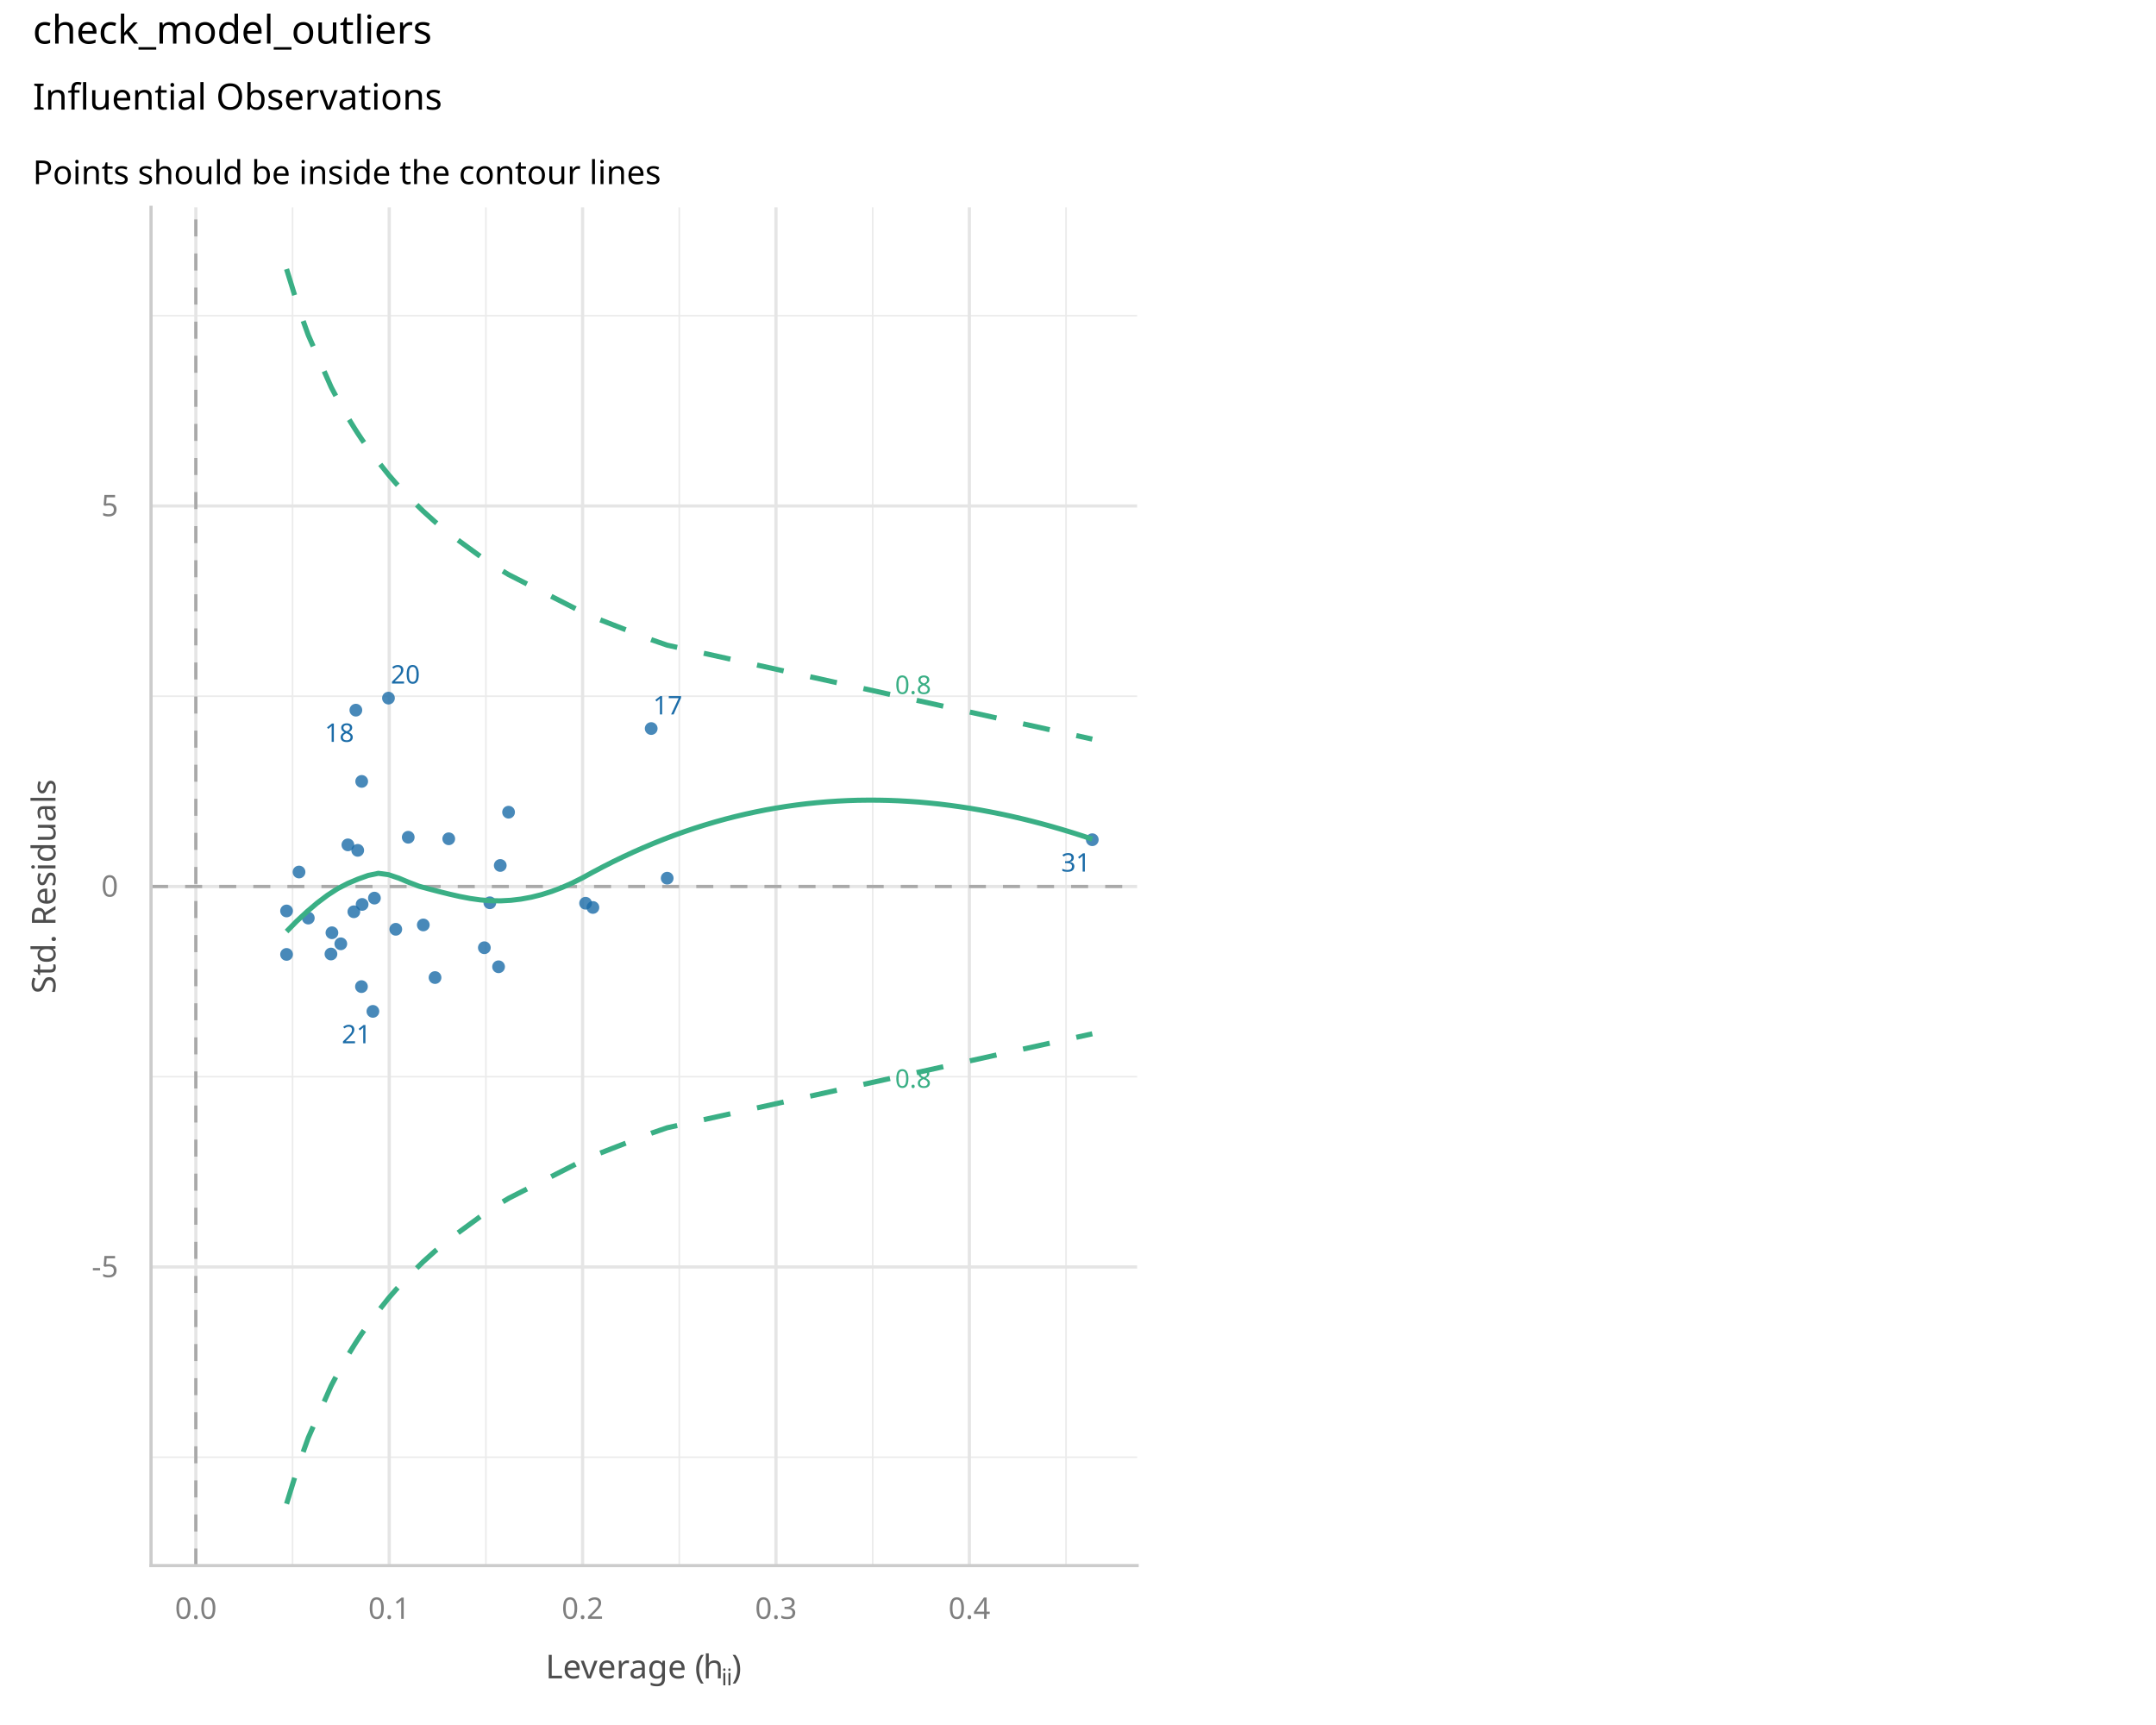
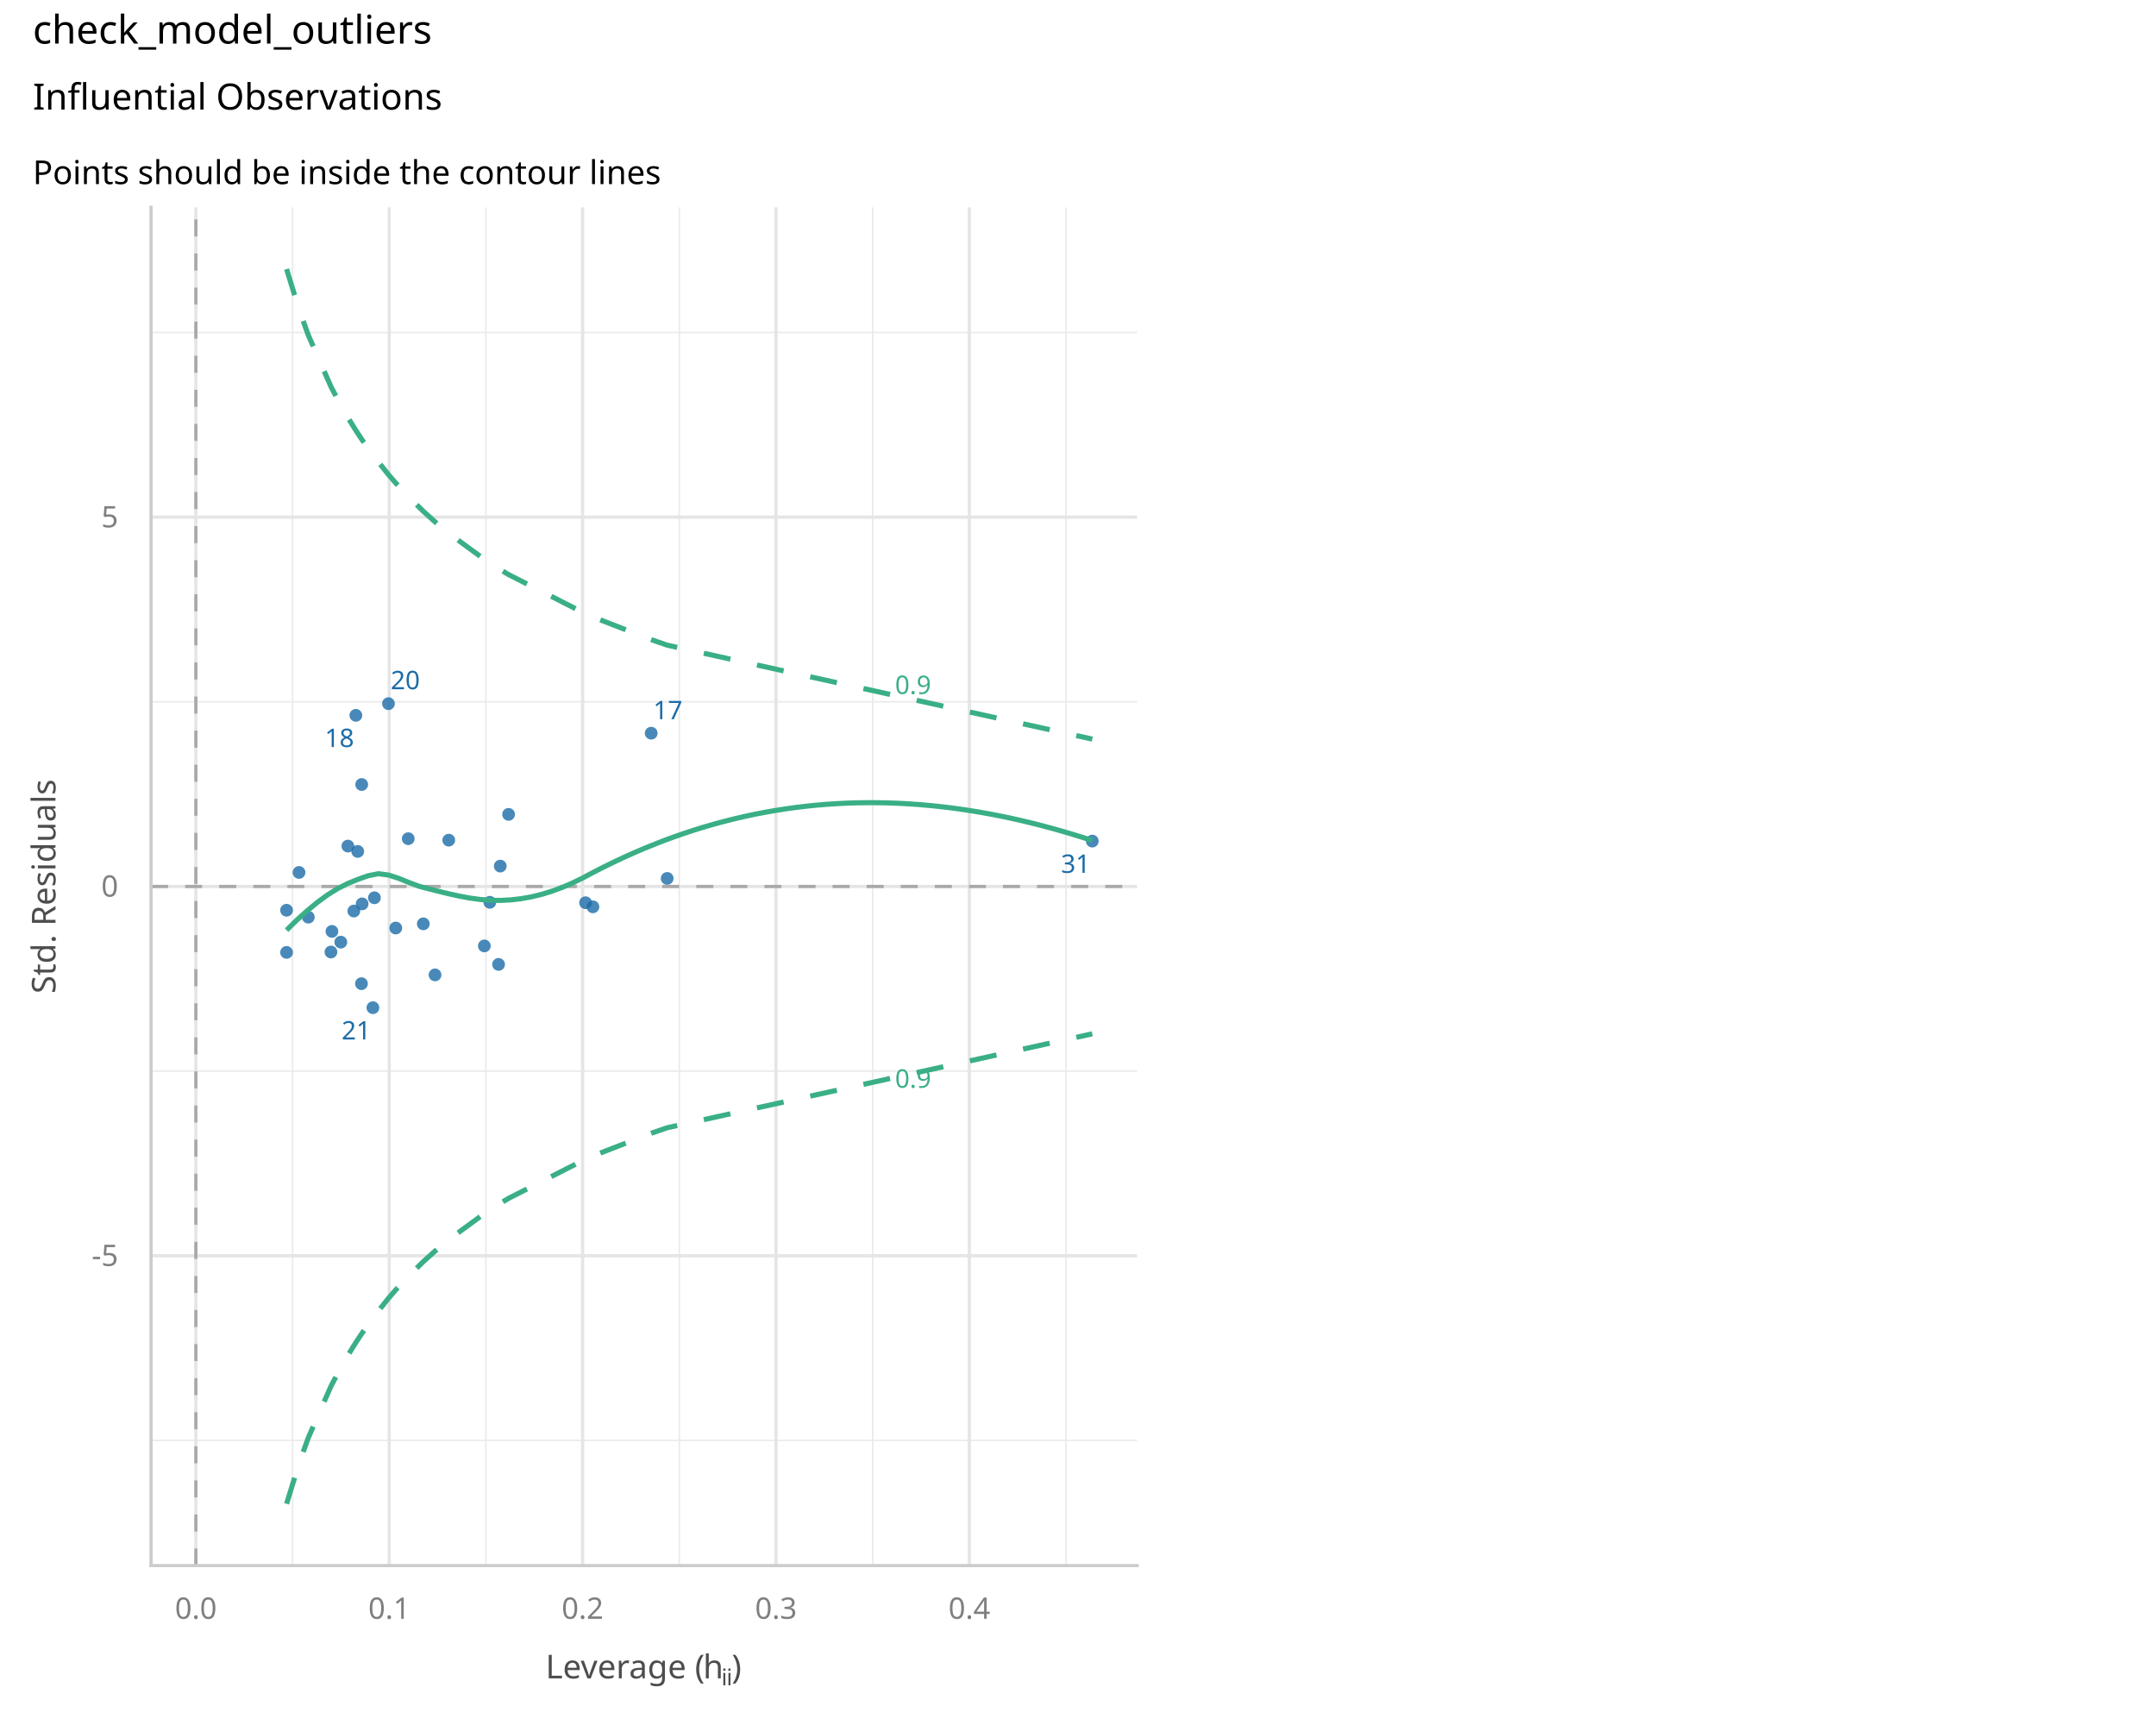
<svg xmlns="http://www.w3.org/2000/svg" class="svglite" data-engine-version="2.0" width="720.00pt" height="576.00pt" viewBox="0 0 720.00 576.00">
  <defs>
    <style type="text/css">
    .svglite line, .svglite polyline, .svglite polygon, .svglite path, .svglite rect, .svglite circle {
      fill: none;
      stroke: #000000;
      stroke-linecap: round;
      stroke-linejoin: round;
      stroke-miterlimit: 10.00;
    }
  </style>
  </defs>
  <rect width="100%" height="100%" style="stroke: none; fill: #FFFFFF;" />
  <defs>
    <clipPath id="cpMC4wMHw3MjAuMDB8MC4wMHw1NzYuMDA=">
      <rect x="0.00" y="0.00" width="720.00" height="576.00" />
    </clipPath>
  </defs>
  <g clip-path="url(#cpMC4wMHw3MjAuMDB8MC4wMHw1NzYuMDA=)">
    <rect x="0" y="0.00" width="720.00" height="576.00" style="stroke-width: 1.07; stroke: #FFFFFF; fill: #FFFFFF;" />
  </g>
  <defs>
    <clipPath id="cpNTAuNDR8NzE0LjUyfDY5LjIzfDUyMi43Nw==">
      <rect x="50.44" y="69.23" width="664.08" height="453.54" />
    </clipPath>
  </defs>
  <g clip-path="url(#cpNTAuNDR8NzE0LjUyfDY5LjIzfDUyMi43Nw==)">
</g>
  <g clip-path="url(#cpMC4wMHw3MjAuMDB8MC4wMHw1NzYuMDA=)">
</g>
  <defs>
    <clipPath id="cpNS40OHwzODUuMjJ8MjIuNzh8NTcwLjUy">
      <rect x="5.48" y="22.78" width="379.74" height="547.74" />
    </clipPath>
  </defs>
  <g clip-path="url(#cpNS40OHwzODUuMjJ8MjIuNzh8NTcwLjUy)">
    <rect x="5.48" y="22.78" width="379.74" height="547.74" style="stroke-width: 1.07; stroke: #FFFFFF; fill: #FFFFFF;" />
  </g>
  <g clip-path="url(#cpMC4wMHw3MjAuMDB8MC4wMHw1NzYuMDA=)">
</g>
  <defs>
    <clipPath id="cpNTAuNDR8Mzc5Ljc0fDY5LjIzfDUyMi43Nw==">
      <rect x="50.44" y="69.23" width="329.30" height="453.54" />
    </clipPath>
  </defs>
  <g clip-path="url(#cpNTAuNDR8Mzc5Ljc0fDY5LjIzfDUyMi43Nw==)">
    <rect x="50.44" y="69.23" width="329.30" height="453.54" style="stroke-width: 1.07; stroke: none; fill: #FFFFFF;" />
-     <polyline points="50.44,486.58 379.74,486.58 " style="stroke-width: 0.53; stroke: #EBEBEB; stroke-linecap: butt;" />
-     <polyline points="50.44,359.53 379.74,359.53 " style="stroke-width: 0.53; stroke: #EBEBEB; stroke-linecap: butt;" />
-     <polyline points="50.44,232.47 379.74,232.47 " style="stroke-width: 0.53; stroke: #EBEBEB; stroke-linecap: butt;" />
-     <polyline points="50.44,105.42 379.74,105.42 " style="stroke-width: 0.53; stroke: #EBEBEB; stroke-linecap: butt;" />
+     <polyline points="50.44,480.97 379.74,480.97 " style="stroke-width: 0.53; stroke: #EBEBEB; stroke-linecap: butt;" />
+     <polyline points="50.44,357.66 379.74,357.66 " style="stroke-width: 0.53; stroke: #EBEBEB; stroke-linecap: butt;" />
+     <polyline points="50.44,234.34 379.74,234.34 " style="stroke-width: 0.53; stroke: #EBEBEB; stroke-linecap: butt;" />
+     <polyline points="50.44,111.03 379.74,111.03 " style="stroke-width: 0.53; stroke: #EBEBEB; stroke-linecap: butt;" />
    <polyline points="97.70,522.77 97.70,69.23 " style="stroke-width: 0.53; stroke: #EBEBEB; stroke-linecap: butt;" />
    <polyline points="162.27,522.77 162.27,69.23 " style="stroke-width: 0.53; stroke: #EBEBEB; stroke-linecap: butt;" />
    <polyline points="226.85,522.77 226.85,69.23 " style="stroke-width: 0.53; stroke: #EBEBEB; stroke-linecap: butt;" />
    <polyline points="291.43,522.77 291.43,69.23 " style="stroke-width: 0.53; stroke: #EBEBEB; stroke-linecap: butt;" />
    <polyline points="356.01,522.77 356.01,69.23 " style="stroke-width: 0.53; stroke: #EBEBEB; stroke-linecap: butt;" />
-     <polyline points="50.44,423.05 379.74,423.05 " style="stroke-width: 1.07; stroke: #E5E5E5; stroke-linecap: butt;" />
+     <polyline points="50.44,419.32 379.74,419.32 " style="stroke-width: 1.07; stroke: #E5E5E5; stroke-linecap: butt;" />
    <polyline points="50.44,296.00 379.74,296.00 " style="stroke-width: 1.07; stroke: #E5E5E5; stroke-linecap: butt;" />
-     <polyline points="50.44,168.95 379.74,168.95 " style="stroke-width: 1.07; stroke: #E5E5E5; stroke-linecap: butt;" />
+     <polyline points="50.44,172.68 379.74,172.68 " style="stroke-width: 1.07; stroke: #E5E5E5; stroke-linecap: butt;" />
    <polyline points="65.41,522.77 65.41,69.23 " style="stroke-width: 1.07; stroke: #E5E5E5; stroke-linecap: butt;" />
    <polyline points="129.98,522.77 129.98,69.23 " style="stroke-width: 1.07; stroke: #E5E5E5; stroke-linecap: butt;" />
    <polyline points="194.56,522.77 194.56,69.23 " style="stroke-width: 1.07; stroke: #E5E5E5; stroke-linecap: butt;" />
    <polyline points="259.14,522.77 259.14,69.23 " style="stroke-width: 1.07; stroke: #E5E5E5; stroke-linecap: butt;" />
    <polyline points="323.72,522.77 323.72,69.23 " style="stroke-width: 1.07; stroke: #E5E5E5; stroke-linecap: butt;" />
-     <circle cx="113.81" cy="315.15" r="2.13" style="stroke-width: 0.00; stroke: none; fill: #1B6CA8; fill-opacity: 0.80;" />
-     <circle cx="102.96" cy="306.56" r="2.13" style="stroke-width: 0.00; stroke: none; fill: #1B6CA8; fill-opacity: 0.80;" />
-     <circle cx="120.71" cy="329.44" r="2.13" style="stroke-width: 0.00; stroke: none; fill: #1B6CA8; fill-opacity: 0.80;" />
-     <circle cx="99.86" cy="291.18" r="2.13" style="stroke-width: 0.00; stroke: none; fill: #1B6CA8; fill-opacity: 0.80;" />
-     <circle cx="136.33" cy="279.57" r="2.13" style="stroke-width: 0.00; stroke: none; fill: #1B6CA8; fill-opacity: 0.80;" />
-     <circle cx="110.52" cy="318.56" r="2.13" style="stroke-width: 0.00; stroke: none; fill: #1B6CA8; fill-opacity: 0.80;" />
-     <circle cx="141.36" cy="308.85" r="2.13" style="stroke-width: 0.00; stroke: none; fill: #1B6CA8; fill-opacity: 0.80;" />
-     <circle cx="167.06" cy="288.99" r="2.13" style="stroke-width: 0.00; stroke: none; fill: #1B6CA8; fill-opacity: 0.80;" />
-     <circle cx="163.58" cy="301.45" r="2.13" style="stroke-width: 0.00; stroke: none; fill: #1B6CA8; fill-opacity: 0.80;" />
-     <circle cx="95.70" cy="304.18" r="2.13" style="stroke-width: 0.00; stroke: none; fill: #1B6CA8; fill-opacity: 0.80;" />
-     <circle cx="95.70" cy="318.69" r="2.13" style="stroke-width: 0.00; stroke: none; fill: #1B6CA8; fill-opacity: 0.80;" />
-     <circle cx="116.18" cy="282.11" r="2.13" style="stroke-width: 0.00; stroke: none; fill: #1B6CA8; fill-opacity: 0.80;" />
-     <circle cx="119.46" cy="283.94" r="2.13" style="stroke-width: 0.00; stroke: none; fill: #1B6CA8; fill-opacity: 0.80;" />
-     <circle cx="118.17" cy="304.45" r="2.13" style="stroke-width: 0.00; stroke: none; fill: #1B6CA8; fill-opacity: 0.80;" />
-     <circle cx="195.56" cy="301.60" r="2.13" style="stroke-width: 0.00; stroke: none; fill: #1B6CA8; fill-opacity: 0.80;" />
-     <circle cx="222.81" cy="293.24" r="2.13" style="stroke-width: 0.00; stroke: none; fill: #1B6CA8; fill-opacity: 0.80;" />
-     <circle cx="217.47" cy="243.27" r="2.13" style="stroke-width: 0.00; stroke: none; fill: #1B6CA8; fill-opacity: 0.80;" />
-     <circle cx="118.84" cy="237.13" r="2.13" style="stroke-width: 0.00; stroke: none; fill: #1B6CA8; fill-opacity: 0.80;" />
-     <circle cx="149.86" cy="280.08" r="2.13" style="stroke-width: 0.00; stroke: none; fill: #1B6CA8; fill-opacity: 0.80;" />
-     <circle cx="129.73" cy="233.11" r="2.13" style="stroke-width: 0.00; stroke: none; fill: #1B6CA8; fill-opacity: 0.80;" />
-     <circle cx="124.53" cy="337.71" r="2.13" style="stroke-width: 0.00; stroke: none; fill: #1B6CA8; fill-opacity: 0.80;" />
-     <circle cx="161.75" cy="316.46" r="2.13" style="stroke-width: 0.00; stroke: none; fill: #1B6CA8; fill-opacity: 0.80;" />
-     <circle cx="166.50" cy="322.82" r="2.13" style="stroke-width: 0.00; stroke: none; fill: #1B6CA8; fill-opacity: 0.80;" />
-     <circle cx="132.17" cy="310.30" r="2.13" style="stroke-width: 0.00; stroke: none; fill: #1B6CA8; fill-opacity: 0.80;" />
-     <circle cx="120.79" cy="260.92" r="2.13" style="stroke-width: 0.00; stroke: none; fill: #1B6CA8; fill-opacity: 0.80;" />
-     <circle cx="125.04" cy="299.89" r="2.13" style="stroke-width: 0.00; stroke: none; fill: #1B6CA8; fill-opacity: 0.80;" />
-     <circle cx="120.93" cy="302.00" r="2.13" style="stroke-width: 0.00; stroke: none; fill: #1B6CA8; fill-opacity: 0.80;" />
-     <circle cx="169.84" cy="271.20" r="2.13" style="stroke-width: 0.00; stroke: none; fill: #1B6CA8; fill-opacity: 0.80;" />
-     <circle cx="198.00" cy="303.01" r="2.13" style="stroke-width: 0.00; stroke: none; fill: #1B6CA8; fill-opacity: 0.80;" />
-     <circle cx="110.85" cy="311.46" r="2.13" style="stroke-width: 0.00; stroke: none; fill: #1B6CA8; fill-opacity: 0.80;" />
-     <circle cx="364.77" cy="280.39" r="2.13" style="stroke-width: 0.00; stroke: none; fill: #1B6CA8; fill-opacity: 0.80;" />
-     <circle cx="145.28" cy="326.42" r="2.13" style="stroke-width: 0.00; stroke: none; fill: #1B6CA8; fill-opacity: 0.80;" />
+     <circle cx="113.81" cy="314.59" r="2.13" style="stroke-width: 0.00; stroke: none; fill: #1B6CA8; fill-opacity: 0.80;" />
+     <circle cx="102.96" cy="306.25" r="2.13" style="stroke-width: 0.00; stroke: none; fill: #1B6CA8; fill-opacity: 0.80;" />
+     <circle cx="120.71" cy="328.46" r="2.13" style="stroke-width: 0.00; stroke: none; fill: #1B6CA8; fill-opacity: 0.80;" />
+     <circle cx="99.86" cy="291.32" r="2.13" style="stroke-width: 0.00; stroke: none; fill: #1B6CA8; fill-opacity: 0.80;" />
+     <circle cx="136.33" cy="280.05" r="2.13" style="stroke-width: 0.00; stroke: none; fill: #1B6CA8; fill-opacity: 0.80;" />
+     <circle cx="110.52" cy="317.89" r="2.13" style="stroke-width: 0.00; stroke: none; fill: #1B6CA8; fill-opacity: 0.80;" />
+     <circle cx="141.36" cy="308.48" r="2.13" style="stroke-width: 0.00; stroke: none; fill: #1B6CA8; fill-opacity: 0.80;" />
+     <circle cx="167.06" cy="289.20" r="2.13" style="stroke-width: 0.00; stroke: none; fill: #1B6CA8; fill-opacity: 0.80;" />
+     <circle cx="163.58" cy="301.29" r="2.13" style="stroke-width: 0.00; stroke: none; fill: #1B6CA8; fill-opacity: 0.80;" />
+     <circle cx="95.70" cy="303.94" r="2.13" style="stroke-width: 0.00; stroke: none; fill: #1B6CA8; fill-opacity: 0.80;" />
+     <circle cx="95.70" cy="318.02" r="2.13" style="stroke-width: 0.00; stroke: none; fill: #1B6CA8; fill-opacity: 0.80;" />
+     <circle cx="116.18" cy="282.52" r="2.13" style="stroke-width: 0.00; stroke: none; fill: #1B6CA8; fill-opacity: 0.80;" />
+     <circle cx="119.46" cy="284.30" r="2.13" style="stroke-width: 0.00; stroke: none; fill: #1B6CA8; fill-opacity: 0.80;" />
+     <circle cx="118.17" cy="304.21" r="2.13" style="stroke-width: 0.00; stroke: none; fill: #1B6CA8; fill-opacity: 0.80;" />
+     <circle cx="195.56" cy="301.43" r="2.13" style="stroke-width: 0.00; stroke: none; fill: #1B6CA8; fill-opacity: 0.80;" />
+     <circle cx="222.81" cy="293.32" r="2.13" style="stroke-width: 0.00; stroke: none; fill: #1B6CA8; fill-opacity: 0.80;" />
+     <circle cx="217.47" cy="244.82" r="2.13" style="stroke-width: 0.00; stroke: none; fill: #1B6CA8; fill-opacity: 0.80;" />
+     <circle cx="118.84" cy="238.86" r="2.13" style="stroke-width: 0.00; stroke: none; fill: #1B6CA8; fill-opacity: 0.80;" />
+     <circle cx="149.86" cy="280.54" r="2.13" style="stroke-width: 0.00; stroke: none; fill: #1B6CA8; fill-opacity: 0.80;" />
+     <circle cx="129.73" cy="234.96" r="2.13" style="stroke-width: 0.00; stroke: none; fill: #1B6CA8; fill-opacity: 0.80;" />
+     <circle cx="124.53" cy="336.48" r="2.13" style="stroke-width: 0.00; stroke: none; fill: #1B6CA8; fill-opacity: 0.80;" />
+     <circle cx="161.75" cy="315.86" r="2.13" style="stroke-width: 0.00; stroke: none; fill: #1B6CA8; fill-opacity: 0.80;" />
+     <circle cx="166.50" cy="322.03" r="2.13" style="stroke-width: 0.00; stroke: none; fill: #1B6CA8; fill-opacity: 0.80;" />
+     <circle cx="132.17" cy="309.88" r="2.13" style="stroke-width: 0.00; stroke: none; fill: #1B6CA8; fill-opacity: 0.80;" />
+     <circle cx="120.79" cy="261.96" r="2.13" style="stroke-width: 0.00; stroke: none; fill: #1B6CA8; fill-opacity: 0.80;" />
+     <circle cx="125.04" cy="299.78" r="2.13" style="stroke-width: 0.00; stroke: none; fill: #1B6CA8; fill-opacity: 0.80;" />
+     <circle cx="120.93" cy="301.82" r="2.13" style="stroke-width: 0.00; stroke: none; fill: #1B6CA8; fill-opacity: 0.80;" />
+     <circle cx="169.84" cy="271.93" r="2.13" style="stroke-width: 0.00; stroke: none; fill: #1B6CA8; fill-opacity: 0.80;" />
+     <circle cx="198.00" cy="302.80" r="2.13" style="stroke-width: 0.00; stroke: none; fill: #1B6CA8; fill-opacity: 0.80;" />
+     <circle cx="110.85" cy="311.00" r="2.13" style="stroke-width: 0.00; stroke: none; fill: #1B6CA8; fill-opacity: 0.80;" />
+     <circle cx="364.77" cy="280.85" r="2.13" style="stroke-width: 0.00; stroke: none; fill: #1B6CA8; fill-opacity: 0.80;" />
+     <circle cx="145.28" cy="325.53" r="2.13" style="stroke-width: 0.00; stroke: none; fill: #1B6CA8; fill-opacity: 0.80;" />
    <line x1="65.41" y1="522.77" x2="65.41" y2="69.23" style="stroke-width: 1.07; stroke: #A9A9A9; stroke-dasharray: 5.69,5.69; stroke-linecap: butt;" />
    <line x1="50.44" y1="296.00" x2="379.74" y2="296.00" style="stroke-width: 1.07; stroke: #A9A9A9; stroke-dasharray: 5.69,5.69; stroke-linecap: butt;" />
-     <polyline points="95.70,311.04 99.11,307.57 102.52,304.41 105.92,301.52 109.33,298.95 112.73,296.75 116.14,294.98 119.55,293.54 122.95,292.32 126.36,291.61 129.76,292.07 133.17,293.22 136.57,294.64 139.98,295.94 143.39,296.87 146.79,297.75 150.20,298.59 153.60,299.36 157.01,300.01 160.42,300.49 163.82,300.76 167.23,300.80 170.63,300.62 174.04,300.21 177.45,299.58 180.85,298.73 184.26,297.65 187.66,296.37 191.07,294.86 194.48,293.15 197.88,291.28 201.29,289.48 204.69,287.75 208.10,286.10 211.50,284.52 214.91,283.02 218.32,281.58 221.72,280.22 225.13,278.93 228.53,277.71 231.94,276.56 235.35,275.48 238.75,274.47 242.16,273.52 245.56,272.65 248.97,271.84 252.38,271.10 255.78,270.42 259.19,269.82 262.59,269.27 266.00,268.79 269.41,268.37 272.81,268.02 276.22,267.73 279.62,267.50 283.03,267.33 286.44,267.22 289.84,267.18 293.25,267.19 296.65,267.26 300.06,267.39 303.46,267.58 306.87,267.82 310.28,268.13 313.68,268.48 317.09,268.90 320.49,269.37 323.90,269.89 327.31,270.47 330.71,271.10 334.12,271.78 337.52,272.51 340.93,273.30 344.34,274.14 347.74,275.02 351.15,275.96 354.55,276.95 357.96,277.98 361.37,279.07 364.77,280.20 " style="stroke-width: 1.71; stroke: #3AAF85; stroke-linecap: butt;" />
-     <text x="222.97" y="238.55" text-anchor="middle" style="font-size: 8.54px; fill: #1B6CA8; font-family: sans;" textLength="9.50px" lengthAdjust="spacingAndGlyphs">17</text>
-     <text x="135.38" y="228.25" text-anchor="middle" style="font-size: 8.54px; fill: #1B6CA8; font-family: sans;" textLength="9.50px" lengthAdjust="spacingAndGlyphs">20</text>
-     <text x="113.34" y="247.71" text-anchor="middle" style="font-size: 8.54px; fill: #1B6CA8; font-family: sans;" textLength="9.50px" lengthAdjust="spacingAndGlyphs">18</text>
-     <text x="359.26" y="291.04" text-anchor="middle" style="font-size: 8.54px; fill: #1B6CA8; font-family: sans;" textLength="9.50px" lengthAdjust="spacingAndGlyphs">31</text>
-     <text x="119.01" y="348.37" text-anchor="middle" style="font-size: 8.54px; fill: #1B6CA8; font-family: sans;" textLength="9.50px" lengthAdjust="spacingAndGlyphs">21</text>
+     <polyline points="95.70,310.59 99.11,307.23 102.52,304.17 105.92,301.35 109.33,298.86 112.73,296.73 116.14,295.01 119.55,293.62 122.95,292.42 126.36,291.74 129.76,292.19 133.17,293.30 136.57,294.68 139.98,295.95 143.39,296.84 146.79,297.70 150.20,298.52 153.60,299.26 157.01,299.89 160.42,300.35 163.82,300.62 167.23,300.66 170.63,300.48 174.04,300.08 177.45,299.47 180.85,298.64 184.26,297.61 187.66,296.36 191.07,294.90 194.48,293.23 197.88,291.42 201.29,289.67 204.69,288.00 208.10,286.39 211.50,284.86 214.91,283.40 218.32,282.01 221.72,280.68 225.13,279.43 228.53,278.25 231.94,277.13 235.35,276.08 238.75,275.10 242.16,274.19 245.56,273.34 248.97,272.55 252.38,271.83 255.78,271.18 259.19,270.59 262.59,270.06 266.00,269.59 269.41,269.18 272.81,268.84 276.22,268.56 279.62,268.34 283.03,268.17 286.44,268.07 289.84,268.02 293.25,268.04 296.65,268.10 300.06,268.23 303.46,268.41 306.87,268.65 310.28,268.95 313.68,269.29 317.09,269.69 320.49,270.15 323.90,270.66 327.31,271.22 330.71,271.83 334.12,272.49 337.52,273.20 340.93,273.97 344.34,274.78 347.74,275.64 351.15,276.55 354.55,277.51 357.96,278.51 361.37,279.56 364.77,280.66 " style="stroke-width: 1.71; stroke: #3AAF85; stroke-linecap: butt;" />
+     <text x="223.03" y="240.15" text-anchor="middle" style="font-size: 8.54px; fill: #1B6CA8; font-family: sans;" textLength="9.50px" lengthAdjust="spacingAndGlyphs">17</text>
+     <text x="135.35" y="230.15" text-anchor="middle" style="font-size: 8.54px; fill: #1B6CA8; font-family: sans;" textLength="9.50px" lengthAdjust="spacingAndGlyphs">20</text>
+     <text x="113.35" y="249.44" text-anchor="middle" style="font-size: 8.54px; fill: #1B6CA8; font-family: sans;" textLength="9.50px" lengthAdjust="spacingAndGlyphs">18</text>
+     <text x="359.20" y="291.46" text-anchor="middle" style="font-size: 8.54px; fill: #1B6CA8; font-family: sans;" textLength="9.50px" lengthAdjust="spacingAndGlyphs">31</text>
+     <text x="118.95" y="347.10" text-anchor="middle" style="font-size: 8.54px; fill: #1B6CA8; font-family: sans;" textLength="9.50px" lengthAdjust="spacingAndGlyphs">21</text>
    <polyline points="95.70,89.85 95.70,89.85 99.86,103.32 102.96,111.93 110.52,129.10 110.85,129.76 113.81,135.32 116.18,139.43 118.17,142.65 118.84,143.71 119.46,144.67 120.71,146.54 120.79,146.66 120.93,146.87 124.53,151.93 125.04,152.60 129.73,158.49 132.17,161.31 136.33,165.78 141.36,170.72 145.28,174.25 149.86,178.08 161.75,186.77 163.58,187.97 166.50,189.83 167.06,190.18 169.84,191.86 195.56,204.96 198.00,206.02 217.47,213.58 222.81,215.43 364.77,246.80 " style="stroke-width: 1.71; stroke: #3AAF85; stroke-dasharray: 9.10,9.10; stroke-linecap: butt;" />
    <polyline points="95.70,502.15 95.70,502.15 99.86,488.68 102.96,480.07 110.52,462.89 110.85,462.24 113.81,456.68 116.18,452.57 118.17,449.35 118.84,448.29 119.46,447.33 120.71,445.46 120.79,445.34 120.93,445.13 124.53,440.07 125.04,439.40 129.73,433.51 132.17,430.69 136.33,426.22 141.36,421.28 145.28,417.75 149.86,413.92 161.75,405.23 163.58,404.03 166.50,402.17 167.06,401.82 169.84,400.14 195.56,387.04 198.00,385.98 217.47,378.41 222.81,376.57 364.77,345.20 " style="stroke-width: 1.71; stroke: #3AAF85; stroke-dasharray: 9.10,9.10; stroke-linecap: butt;" />
-     <text x="310.96" y="231.73" text-anchor="end" style="font-size: 8.54px; fill: #3AAF85; font-family: sans;" textLength="11.87px" lengthAdjust="spacingAndGlyphs">0.8</text>
-     <text x="310.96" y="363.21" text-anchor="end" style="font-size: 8.54px; fill: #3AAF85; font-family: sans;" textLength="11.87px" lengthAdjust="spacingAndGlyphs">0.8</text>
+     <text x="310.96" y="231.73" text-anchor="end" style="font-size: 8.54px; fill: #3AAF85; font-family: sans;" textLength="11.87px" lengthAdjust="spacingAndGlyphs">0.9</text>
+     <text x="310.96" y="363.21" text-anchor="end" style="font-size: 8.54px; fill: #3AAF85; font-family: sans;" textLength="11.87px" lengthAdjust="spacingAndGlyphs">0.9</text>
  </g>
  <g clip-path="url(#cpMC4wMHw3MjAuMDB8MC4wMHw1NzYuMDA=)">
    <polyline points="50.44,522.77 50.44,69.23 " style="stroke-width: 1.07; stroke: #CCCCCC; stroke-linecap: square;" />
-     <text x="39.48" y="426.46" text-anchor="end" style="font-size: 9.90px; fill: #7F7F7F; font-family: sans;" textLength="8.80px" lengthAdjust="spacingAndGlyphs">-5</text>
+     <text x="39.48" y="422.72" text-anchor="end" style="font-size: 9.90px; fill: #7F7F7F; font-family: sans;" textLength="8.80px" lengthAdjust="spacingAndGlyphs">-5</text>
    <text x="39.48" y="299.41" text-anchor="end" style="font-size: 9.90px; fill: #7F7F7F; font-family: sans;" textLength="5.51px" lengthAdjust="spacingAndGlyphs">0</text>
-     <text x="39.48" y="172.35" text-anchor="end" style="font-size: 9.90px; fill: #7F7F7F; font-family: sans;" textLength="5.51px" lengthAdjust="spacingAndGlyphs">5</text>
+     <text x="39.48" y="176.09" text-anchor="end" style="font-size: 9.90px; fill: #7F7F7F; font-family: sans;" textLength="5.51px" lengthAdjust="spacingAndGlyphs">5</text>
    <polyline points="50.44,522.77 379.74,522.77 " style="stroke-width: 1.07; stroke: #CCCCCC; stroke-linecap: square;" />
    <text x="65.41" y="540.54" text-anchor="middle" style="font-size: 9.90px; fill: #7F7F7F; font-family: sans;" textLength="13.76px" lengthAdjust="spacingAndGlyphs">0.0</text>
    <text x="129.98" y="540.54" text-anchor="middle" style="font-size: 9.90px; fill: #7F7F7F; font-family: sans;" textLength="13.76px" lengthAdjust="spacingAndGlyphs">0.1</text>
    <text x="194.56" y="540.54" text-anchor="middle" style="font-size: 9.90px; fill: #7F7F7F; font-family: sans;" textLength="13.76px" lengthAdjust="spacingAndGlyphs">0.2</text>
    <text x="259.14" y="540.54" text-anchor="middle" style="font-size: 9.90px; fill: #7F7F7F; font-family: sans;" textLength="13.76px" lengthAdjust="spacingAndGlyphs">0.3</text>
    <text x="323.72" y="540.54" text-anchor="middle" style="font-size: 9.90px; fill: #7F7F7F; font-family: sans;" textLength="13.76px" lengthAdjust="spacingAndGlyphs">0.4</text>
    <text x="182.19" y="560.43" style="font-size: 11.00px; fill: #4D4D4D; font-family: sans;" textLength="52.60px" lengthAdjust="spacingAndGlyphs">Leverage (</text>
    <text x="234.79" y="560.43" style="font-size: 11.00px; fill: #4D4D4D; font-family: sans;" textLength="6.12px" lengthAdjust="spacingAndGlyphs">h</text>
    <text x="240.90" y="562.76" style="font-size: 7.70px; fill: #4D4D4D; font-family: sans;" textLength="1.71px" lengthAdjust="spacingAndGlyphs">i</text>
    <text x="242.61" y="562.76" style="font-size: 7.70px; fill: #4D4D4D; font-family: sans;" textLength="1.71px" lengthAdjust="spacingAndGlyphs">i</text>
    <text x="244.32" y="560.43" style="font-size: 11.00px; fill: #4D4D4D; font-family: sans;" textLength="3.66px" lengthAdjust="spacingAndGlyphs">)</text>
    <text transform="translate(18.53,296.00) rotate(-90)" text-anchor="middle" style="font-size: 11.00px; fill: #4D4D4D; font-family: sans;" textLength="70.94px" lengthAdjust="spacingAndGlyphs">Std. Residuals</text>
    <text x="10.96" y="61.47" style="font-size: 11.00px; font-family: sans;" textLength="196.92px" lengthAdjust="spacingAndGlyphs">Points should be inside the contour lines</text>
    <text x="10.96" y="36.59" style="font-size: 12.10px; font-family: sans;" textLength="126.46px" lengthAdjust="spacingAndGlyphs">Influential Observations</text>
    <text x="10.96" y="14.56" style="font-size: 13.20px; font-family: sans;" textLength="127.69px" lengthAdjust="spacingAndGlyphs">check_model_outliers</text>
  </g>
</svg>
